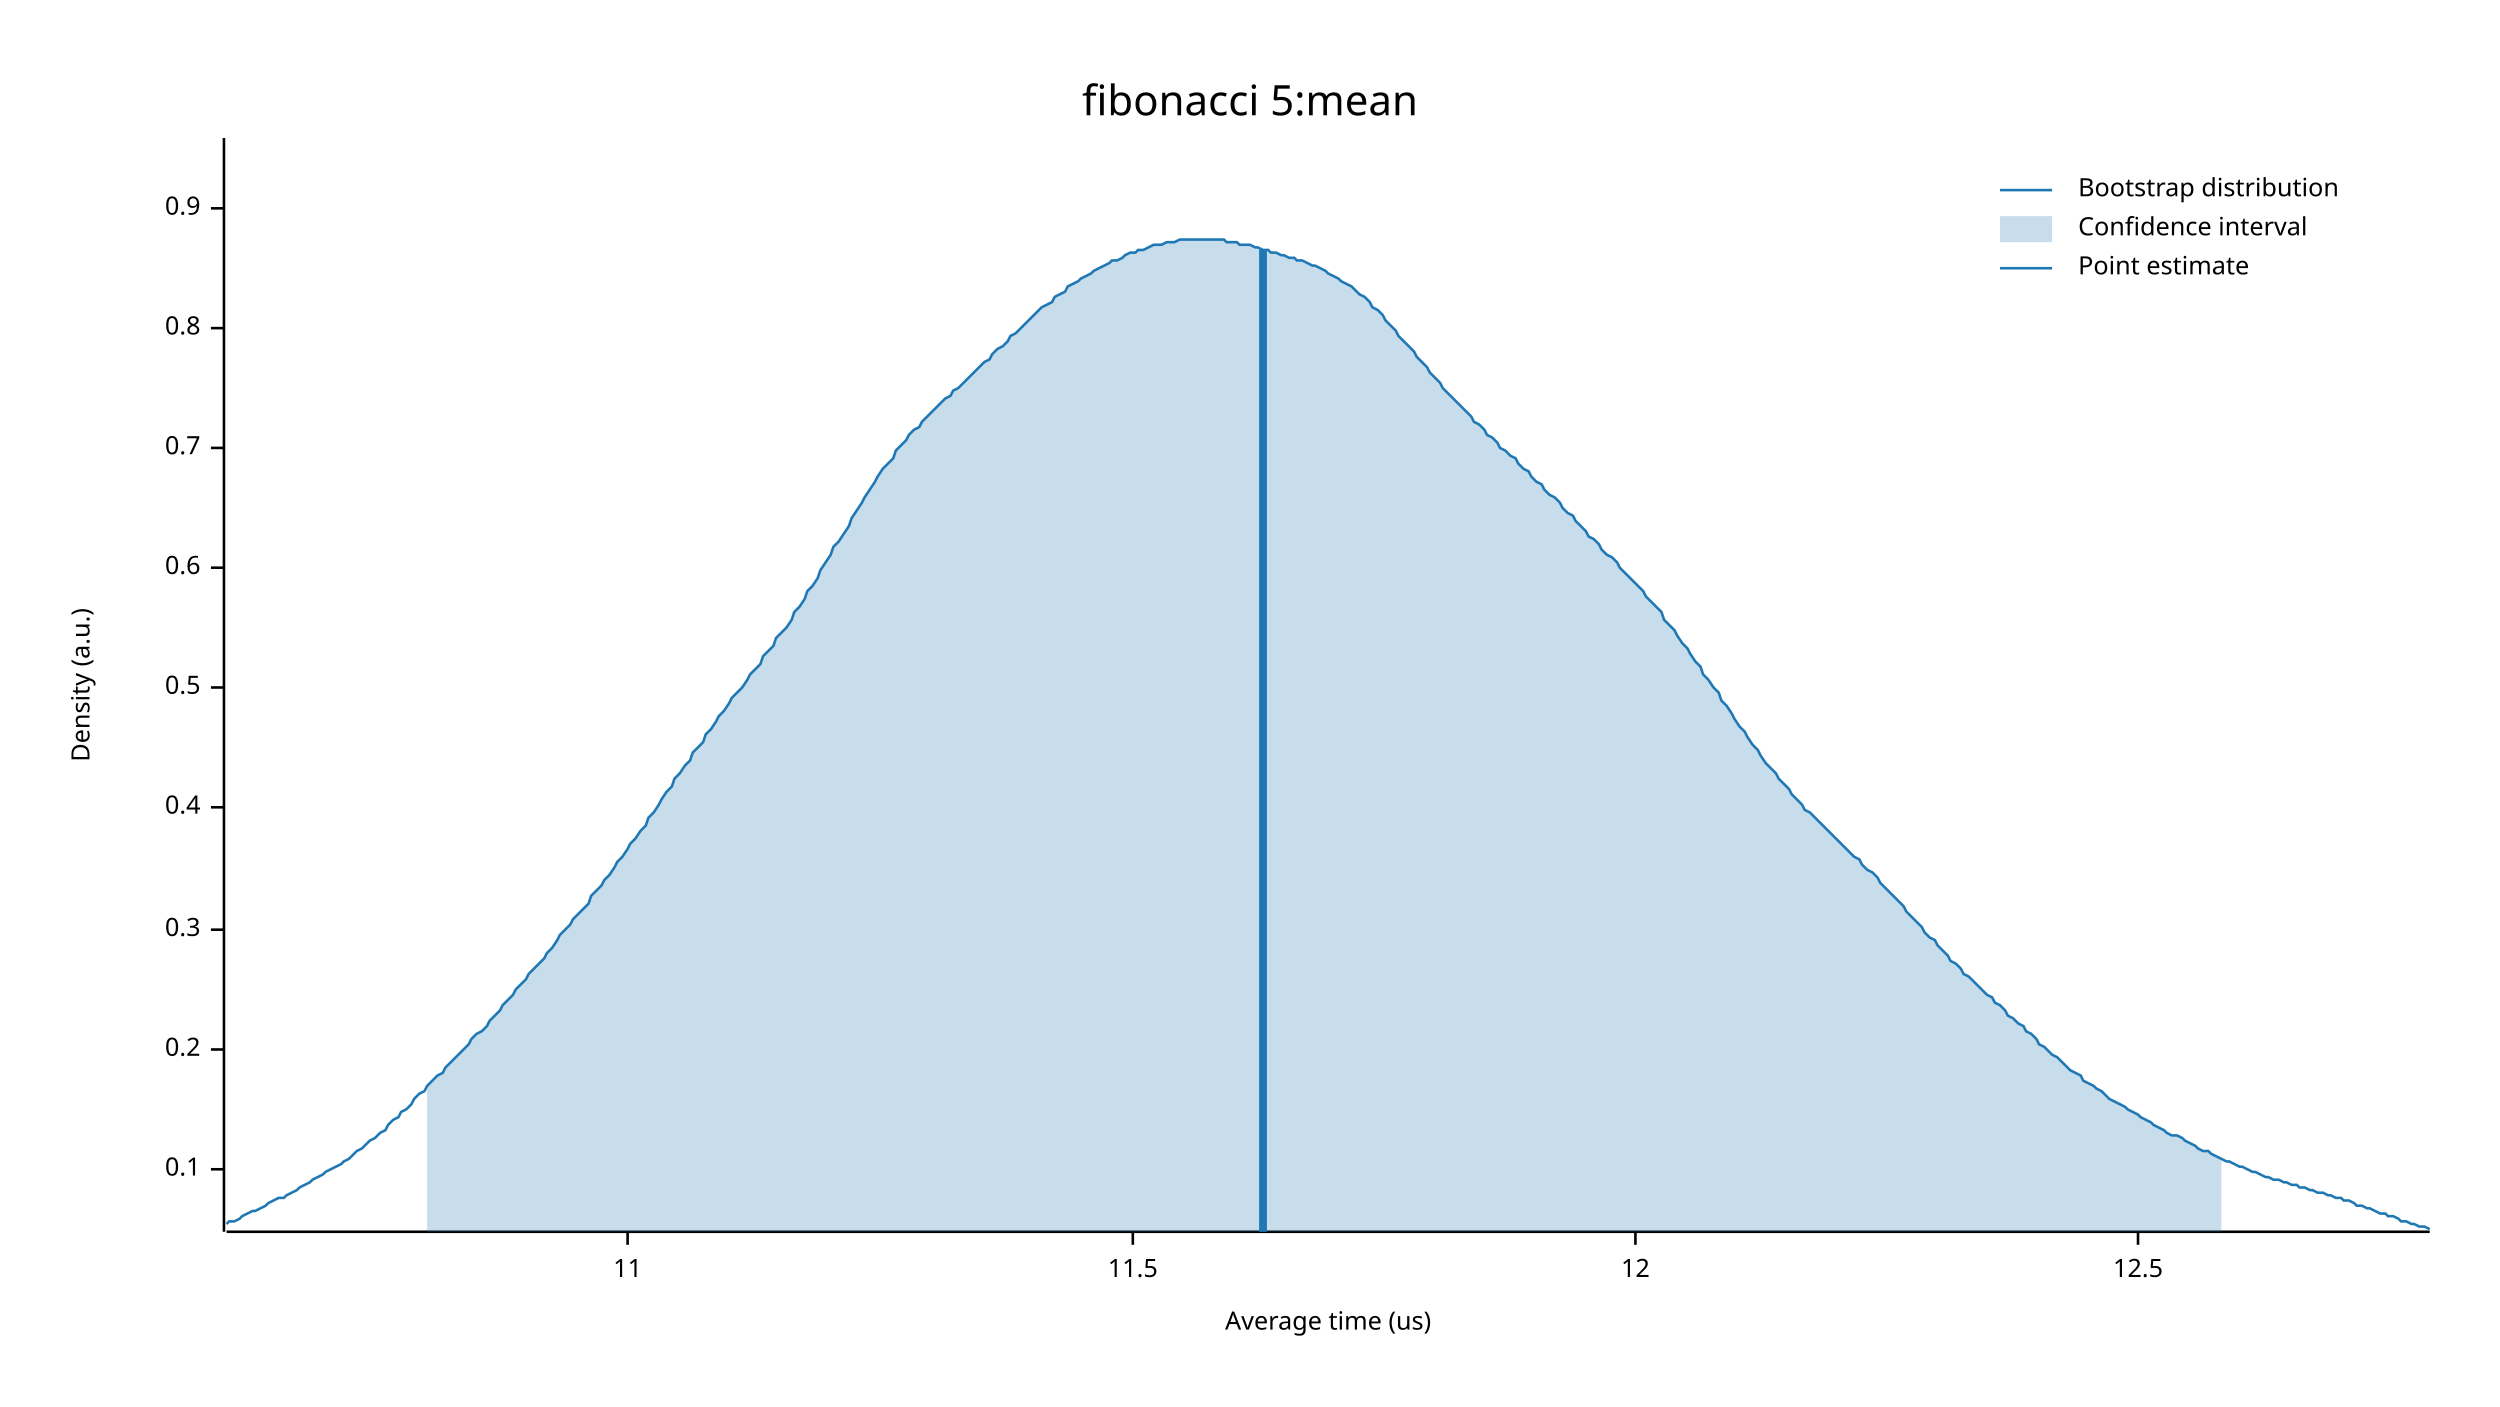
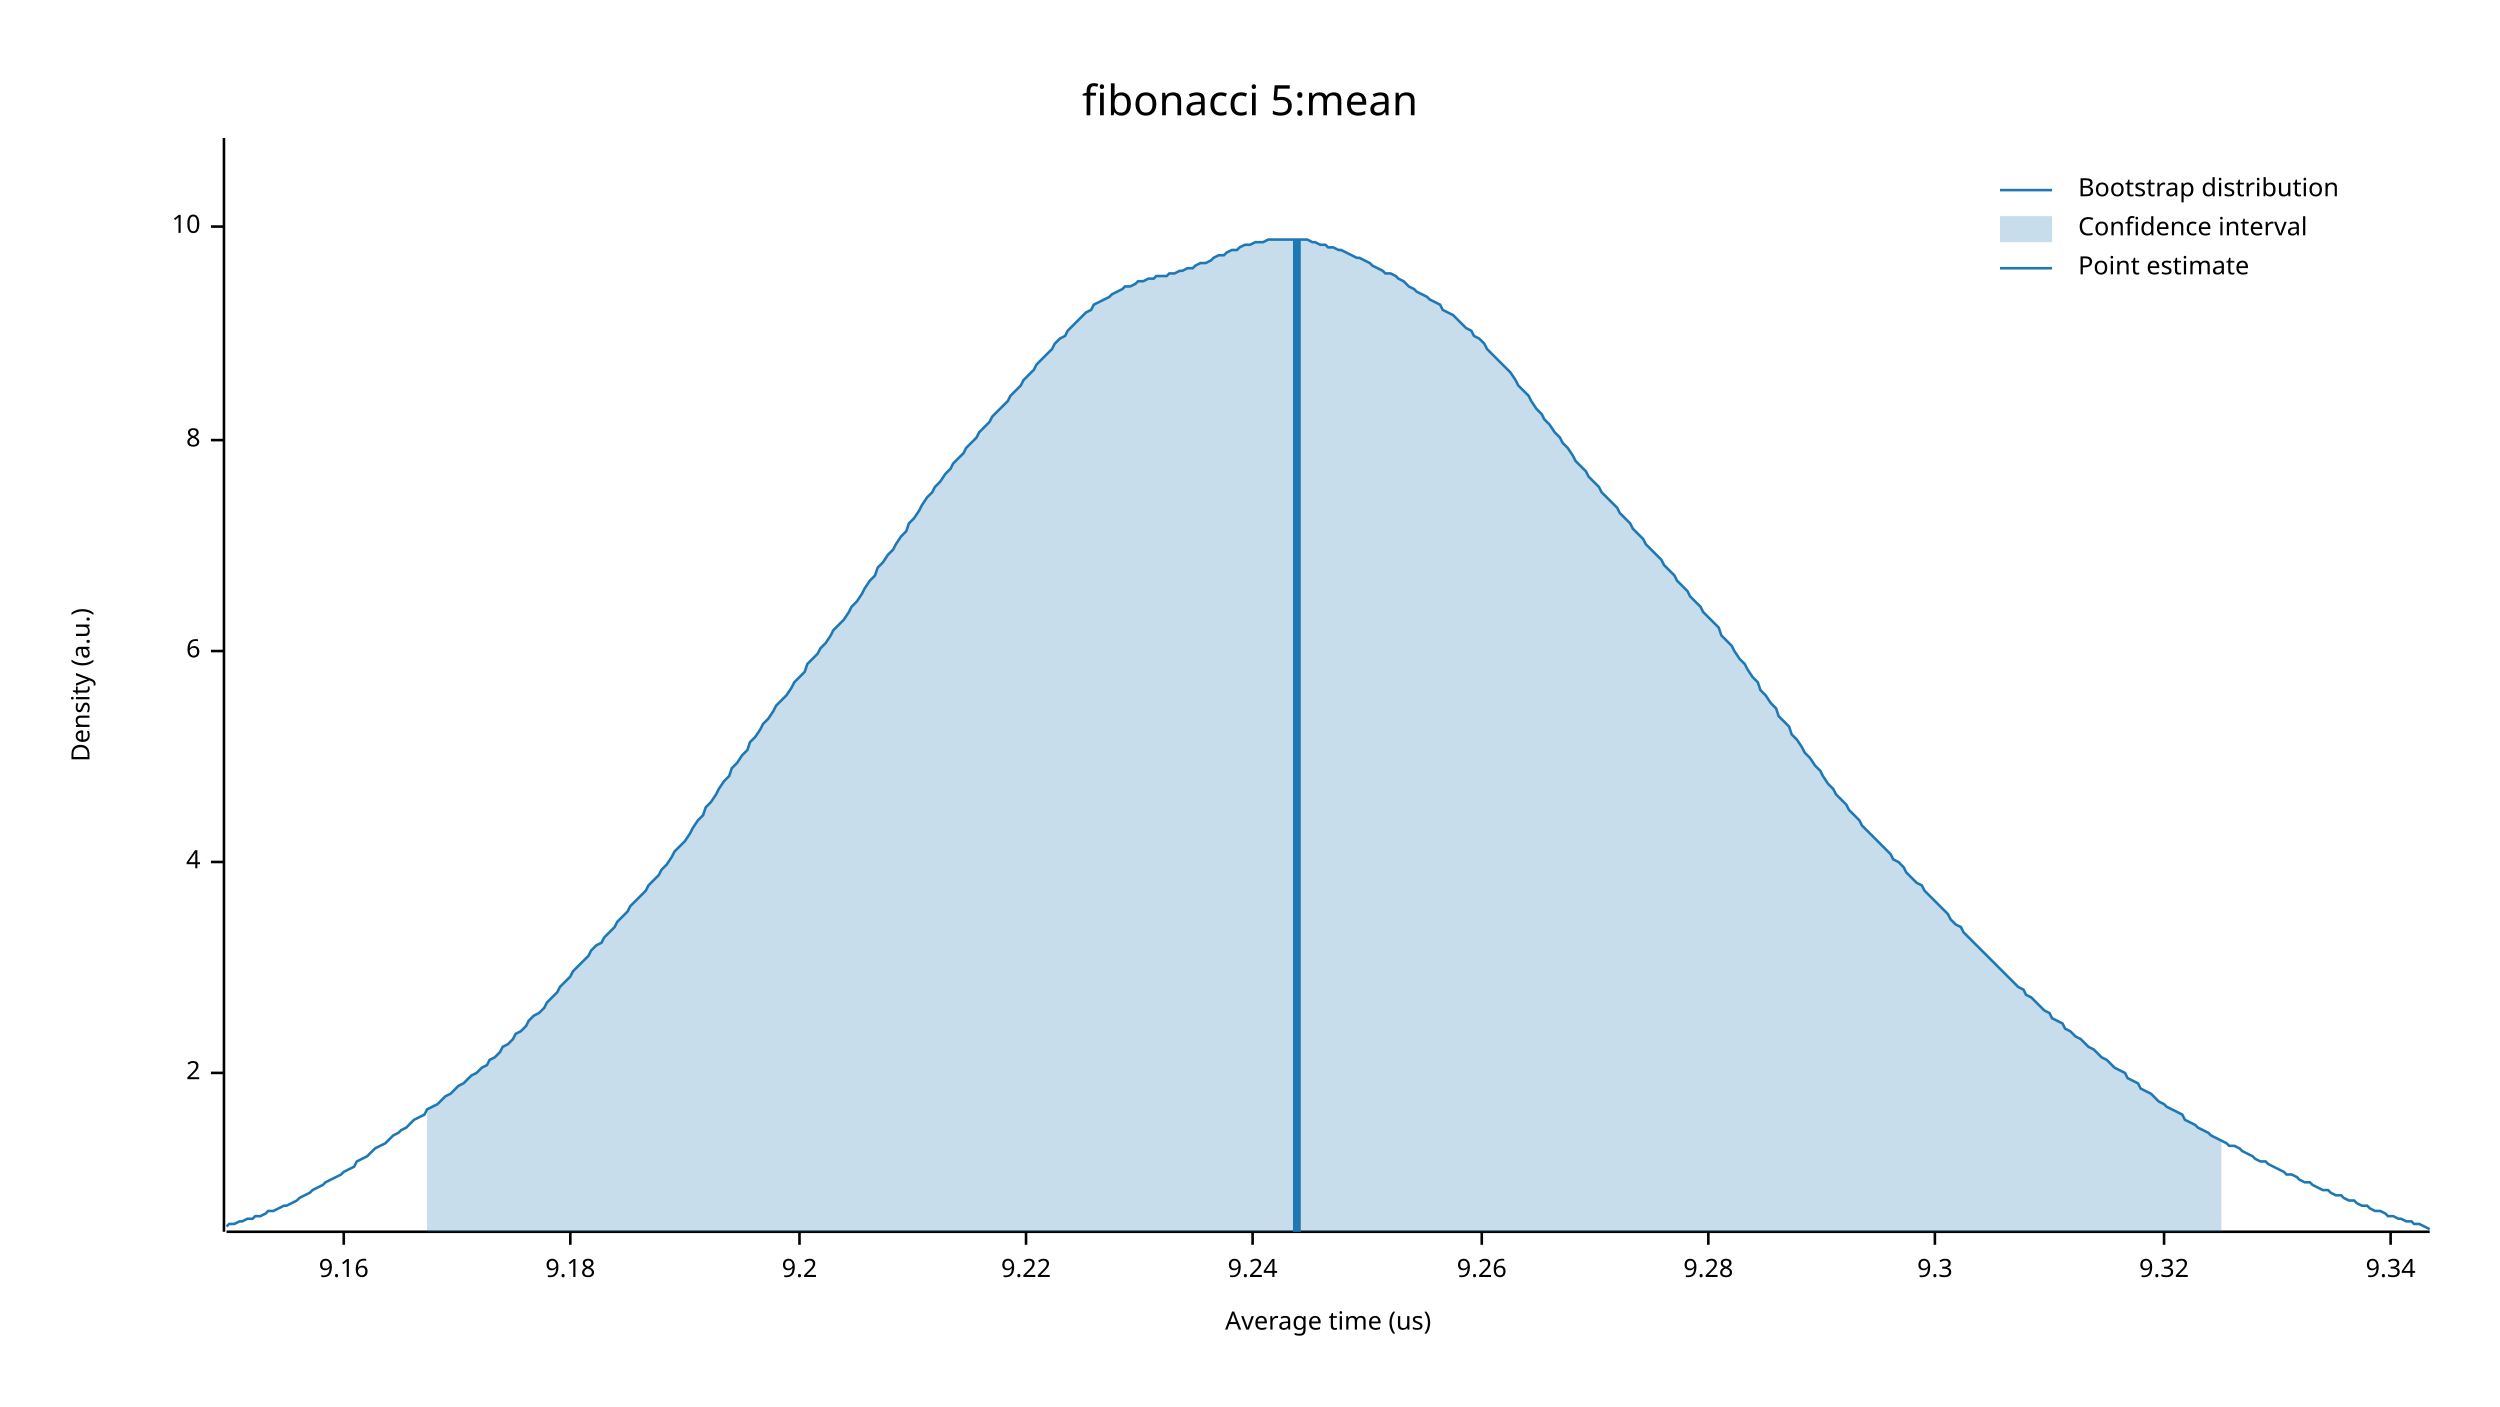
<svg xmlns="http://www.w3.org/2000/svg" width="960" height="540">
  <text x="480" y="32" dy="0.76em" text-anchor="middle" font-family="sans-serif" font-size="16.129" opacity="1" fill="#000000">
fibonacci 5:mean
</text>
  <text x="27" y="263" dy="0.76em" text-anchor="middle" font-family="sans-serif" font-size="9.677" opacity="1" fill="#000000" transform="rotate(270, 27, 263)">
Density (a.u.)
</text>
  <text x="510" y="513" dy="-0.5ex" text-anchor="middle" font-family="sans-serif" font-size="9.677" opacity="1" fill="#000000">
Average time (us)
</text>
  <polyline fill="none" opacity="1" stroke="#000000" stroke-width="1" points="86,53 86,473 " />
-   <text x="77" y="449" dy="0.5ex" text-anchor="end" font-family="sans-serif" font-size="9.677" opacity="1" fill="#000000">
- 0.1
+   <text x="77" y="412" dy="0.5ex" text-anchor="end" font-family="sans-serif" font-size="9.677" opacity="1" fill="#000000">
+ 2
</text>
-   <polyline fill="none" opacity="1" stroke="#000000" stroke-width="1" points="81,449 86,449 " />
-   <text x="77" y="403" dy="0.5ex" text-anchor="end" font-family="sans-serif" font-size="9.677" opacity="1" fill="#000000">
- 0.2
+   <polyline fill="none" opacity="1" stroke="#000000" stroke-width="1" points="81,412 86,412 " />
+   <text x="77" y="331" dy="0.5ex" text-anchor="end" font-family="sans-serif" font-size="9.677" opacity="1" fill="#000000">
+ 4
</text>
-   <polyline fill="none" opacity="1" stroke="#000000" stroke-width="1" points="81,403 86,403 " />
-   <text x="77" y="357" dy="0.5ex" text-anchor="end" font-family="sans-serif" font-size="9.677" opacity="1" fill="#000000">
- 0.3
+   <polyline fill="none" opacity="1" stroke="#000000" stroke-width="1" points="81,331 86,331 " />
+   <text x="77" y="250" dy="0.5ex" text-anchor="end" font-family="sans-serif" font-size="9.677" opacity="1" fill="#000000">
+ 6
</text>
-   <polyline fill="none" opacity="1" stroke="#000000" stroke-width="1" points="81,357 86,357 " />
-   <text x="77" y="310" dy="0.5ex" text-anchor="end" font-family="sans-serif" font-size="9.677" opacity="1" fill="#000000">
- 0.4
+   <polyline fill="none" opacity="1" stroke="#000000" stroke-width="1" points="81,250 86,250 " />
+   <text x="77" y="169" dy="0.5ex" text-anchor="end" font-family="sans-serif" font-size="9.677" opacity="1" fill="#000000">
+ 8
</text>
-   <polyline fill="none" opacity="1" stroke="#000000" stroke-width="1" points="81,310 86,310 " />
-   <text x="77" y="264" dy="0.5ex" text-anchor="end" font-family="sans-serif" font-size="9.677" opacity="1" fill="#000000">
- 0.5
+   <polyline fill="none" opacity="1" stroke="#000000" stroke-width="1" points="81,169 86,169 " />
+   <text x="77" y="87" dy="0.5ex" text-anchor="end" font-family="sans-serif" font-size="9.677" opacity="1" fill="#000000">
+ 10
</text>
-   <polyline fill="none" opacity="1" stroke="#000000" stroke-width="1" points="81,264 86,264 " />
-   <text x="77" y="218" dy="0.5ex" text-anchor="end" font-family="sans-serif" font-size="9.677" opacity="1" fill="#000000">
- 0.6
+   <polyline fill="none" opacity="1" stroke="#000000" stroke-width="1" points="81,87 86,87 " />
+   <polyline fill="none" opacity="1" stroke="#000000" stroke-width="1" points="87,473 933,473 " />
+   <text x="132" y="483" dy="0.76em" text-anchor="middle" font-family="sans-serif" font-size="9.677" opacity="1" fill="#000000">
+ 9.16
</text>
-   <polyline fill="none" opacity="1" stroke="#000000" stroke-width="1" points="81,218 86,218 " />
-   <text x="77" y="172" dy="0.5ex" text-anchor="end" font-family="sans-serif" font-size="9.677" opacity="1" fill="#000000">
- 0.7
+   <polyline fill="none" opacity="1" stroke="#000000" stroke-width="1" points="132,473 132,478 " />
+   <text x="219" y="483" dy="0.76em" text-anchor="middle" font-family="sans-serif" font-size="9.677" opacity="1" fill="#000000">
+ 9.18
</text>
-   <polyline fill="none" opacity="1" stroke="#000000" stroke-width="1" points="81,172 86,172 " />
-   <text x="77" y="126" dy="0.5ex" text-anchor="end" font-family="sans-serif" font-size="9.677" opacity="1" fill="#000000">
- 0.8
+   <polyline fill="none" opacity="1" stroke="#000000" stroke-width="1" points="219,473 219,478 " />
+   <text x="307" y="483" dy="0.76em" text-anchor="middle" font-family="sans-serif" font-size="9.677" opacity="1" fill="#000000">
+ 9.2
</text>
-   <polyline fill="none" opacity="1" stroke="#000000" stroke-width="1" points="81,126 86,126 " />
-   <text x="77" y="80" dy="0.5ex" text-anchor="end" font-family="sans-serif" font-size="9.677" opacity="1" fill="#000000">
- 0.9
+   <polyline fill="none" opacity="1" stroke="#000000" stroke-width="1" points="307,473 307,478 " />
+   <text x="394" y="483" dy="0.76em" text-anchor="middle" font-family="sans-serif" font-size="9.677" opacity="1" fill="#000000">
+ 9.22
</text>
-   <polyline fill="none" opacity="1" stroke="#000000" stroke-width="1" points="81,80 86,80 " />
-   <polyline fill="none" opacity="1" stroke="#000000" stroke-width="1" points="87,473 933,473 " />
-   <text x="241" y="483" dy="0.76em" text-anchor="middle" font-family="sans-serif" font-size="9.677" opacity="1" fill="#000000">
- 11
+   <polyline fill="none" opacity="1" stroke="#000000" stroke-width="1" points="394,473 394,478 " />
+   <text x="481" y="483" dy="0.76em" text-anchor="middle" font-family="sans-serif" font-size="9.677" opacity="1" fill="#000000">
+ 9.24
</text>
-   <polyline fill="none" opacity="1" stroke="#000000" stroke-width="1" points="241,473 241,478 " />
-   <text x="435" y="483" dy="0.76em" text-anchor="middle" font-family="sans-serif" font-size="9.677" opacity="1" fill="#000000">
- 11.5
+   <polyline fill="none" opacity="1" stroke="#000000" stroke-width="1" points="481,473 481,478 " />
+   <text x="569" y="483" dy="0.76em" text-anchor="middle" font-family="sans-serif" font-size="9.677" opacity="1" fill="#000000">
+ 9.26
</text>
-   <polyline fill="none" opacity="1" stroke="#000000" stroke-width="1" points="435,473 435,478 " />
-   <text x="628" y="483" dy="0.76em" text-anchor="middle" font-family="sans-serif" font-size="9.677" opacity="1" fill="#000000">
- 12
+   <polyline fill="none" opacity="1" stroke="#000000" stroke-width="1" points="569,473 569,478 " />
+   <text x="656" y="483" dy="0.76em" text-anchor="middle" font-family="sans-serif" font-size="9.677" opacity="1" fill="#000000">
+ 9.28
</text>
-   <polyline fill="none" opacity="1" stroke="#000000" stroke-width="1" points="628,473 628,478 " />
-   <text x="821" y="483" dy="0.76em" text-anchor="middle" font-family="sans-serif" font-size="9.677" opacity="1" fill="#000000">
- 12.5
+   <polyline fill="none" opacity="1" stroke="#000000" stroke-width="1" points="656,473 656,478 " />
+   <text x="743" y="483" dy="0.76em" text-anchor="middle" font-family="sans-serif" font-size="9.677" opacity="1" fill="#000000">
+ 9.3
</text>
-   <polyline fill="none" opacity="1" stroke="#000000" stroke-width="1" points="821,473 821,478 " />
-   <polyline fill="none" opacity="1" stroke="#1F78B4" stroke-width="1" points="87,470 88,469 90,469 92,468 93,467 95,466 97,465 98,465 100,464 102,463 103,462 105,461 107,460 109,460 110,459 112,458 114,457 115,456 117,455 119,454 120,453 122,452 124,451 125,450 127,449 129,448 131,447 132,446 134,445 136,443 137,442 139,441 141,439 142,438 144,437 146,435 148,434 149,432 151,430 153,429 154,427 156,426 158,424 159,422 161,420 163,419 164,417 166,415 168,413 170,412 171,410 173,408 175,406 176,405 178,403 180,401 181,399 183,397 185,396 187,394 188,392 190,390 192,388 193,386 195,384 197,382 198,380 200,378 202,376 203,374 205,372 207,370 209,368 210,366 212,364 214,361 215,359 217,357 219,355 220,353 222,351 224,349 226,347 227,344 229,342 231,340 232,338 234,336 236,333 237,331 239,329 241,326 242,324 244,322 246,319 248,317 249,314 251,312 253,309 254,307 256,304 258,302 259,299 261,297 263,294 265,292 266,289 268,287 270,285 271,282 273,280 275,277 276,275 278,273 280,270 281,268 283,266 285,264 287,261 288,259 290,257 292,255 293,252 295,250 297,248 298,245 300,243 302,241 304,238 305,235 307,233 309,230 310,227 312,225 314,222 315,219 317,216 319,213 320,210 322,208 324,205 326,202 327,199 329,196 331,193 332,191 334,188 336,185 337,183 339,180 341,178 343,176 344,173 346,171 348,169 349,167 351,165 353,164 354,162 356,160 358,158 359,157 361,155 363,153 365,152 366,150 368,149 370,147 371,146 373,144 375,142 376,141 378,139 380,138 381,136 383,134 385,133 387,131 388,129 390,128 392,126 393,125 395,123 397,121 398,120 400,118 402,117 404,116 405,114 407,113 409,112 410,110 412,109 414,108 415,107 417,106 419,105 420,104 422,103 424,102 426,101 427,100 429,100 431,99 432,98 434,97 436,97 437,96 439,96 441,95 443,94 444,94 446,94 448,93 449,93 451,93 453,92 454,92 456,92 458,92 459,92 461,92 463,92 465,92 466,92 468,92 470,92 471,93 473,93 475,93 476,94 478,94 480,94 482,95 483,95 485,96 487,96 488,97 490,97 492,98 493,98 495,99 497,99 498,100 500,100 502,101 504,102 505,102 507,103 509,104 510,105 512,106 514,107 515,108 517,109 519,110 521,112 522,113 524,114 526,116 527,118 529,119 531,121 532,123 534,125 536,127 537,129 539,131 541,133 543,135 544,137 546,139 548,141 549,143 551,145 553,147 554,149 556,151 558,153 560,155 561,156 563,158 565,160 566,162 568,163 570,165 571,167 573,168 575,170 576,172 578,173 580,175 582,176 583,178 585,180 587,181 588,183 590,185 592,186 593,188 595,190 597,191 599,193 600,195 602,197 604,198 605,200 607,202 609,204 610,206 612,207 614,209 615,211 617,213 619,214 621,216 622,218 624,220 626,222 627,223 629,225 631,227 632,229 634,231 636,233 638,235 639,238 641,240 643,242 644,244 646,247 648,249 649,251 651,254 653,256 654,259 656,261 658,264 660,266 661,269 663,271 665,274 666,276 668,279 670,281 671,283 673,286 675,288 676,290 678,293 680,295 682,297 683,299 685,301 687,303 688,305 690,307 692,309 693,311 695,312 697,314 699,316 700,317 702,319 704,321 705,322 707,324 709,326 710,327 712,329 714,330 715,332 717,334 719,335 721,337 722,339 724,341 726,343 727,344 729,346 731,348 732,350 734,352 736,354 738,356 739,358 741,360 743,361 744,363 746,365 748,367 749,369 751,370 753,372 754,374 756,375 758,377 760,379 761,380 763,382 765,383 766,385 768,386 770,388 771,390 773,391 775,393 777,394 778,396 780,397 782,399 783,401 785,402 787,404 788,405 790,406 792,408 793,409 795,411 797,412 799,413 800,415 802,416 804,417 805,418 807,419 809,421 810,422 812,423 814,424 816,425 817,426 819,427 821,428 822,429 824,430 826,431 827,432 829,433 831,434 832,435 834,436 836,436 838,437 839,438 841,439 843,440 844,441 846,442 848,442 849,443 851,444 853,445 855,446 856,446 858,447 860,448 861,448 863,449 865,450 866,450 868,451 870,452 871,452 873,453 875,453 877,454 878,454 880,455 882,455 883,456 885,456 887,457 888,457 890,458 892,458 894,459 895,459 897,460 899,460 900,461 902,461 904,462 905,463 907,463 909,464 910,464 912,465 914,466 916,466 917,467 919,467 921,468 922,469 924,469 926,470 927,470 929,471 931,471 933,472 " />
-   <polygon opacity="0.25" fill="#1F78B4" points="164,417 166,415 168,413 170,412 171,410 173,408 175,406 176,405 178,403 180,401 181,399 183,397 185,396 187,394 188,392 190,390 192,388 193,386 195,384 197,382 198,380 200,378 202,376 203,374 205,372 207,370 209,368 210,366 212,364 214,361 215,359 217,357 219,355 220,353 222,351 224,349 226,347 227,344 229,342 231,340 232,338 234,336 236,333 237,331 239,329 241,326 242,324 244,322 246,319 248,317 249,314 251,312 253,309 254,307 256,304 258,302 259,299 261,297 263,294 265,292 266,289 268,287 270,285 271,282 273,280 275,277 276,275 278,273 280,270 281,268 283,266 285,264 287,261 288,259 290,257 292,255 293,252 295,250 297,248 298,245 300,243 302,241 304,238 305,235 307,233 309,230 310,227 312,225 314,222 315,219 317,216 319,213 320,210 322,208 324,205 326,202 327,199 329,196 331,193 332,191 334,188 336,185 337,183 339,180 341,178 343,176 344,173 346,171 348,169 349,167 351,165 353,164 354,162 356,160 358,158 359,157 361,155 363,153 365,152 366,150 368,149 370,147 371,146 373,144 375,142 376,141 378,139 380,138 381,136 383,134 385,133 387,131 388,129 390,128 392,126 393,125 395,123 397,121 398,120 400,118 402,117 404,116 405,114 407,113 409,112 410,110 412,109 414,108 415,107 417,106 419,105 420,104 422,103 424,102 426,101 427,100 429,100 431,99 432,98 434,97 436,97 437,96 439,96 441,95 443,94 444,94 446,94 448,93 449,93 451,93 453,92 454,92 456,92 458,92 459,92 461,92 463,92 465,92 466,92 468,92 470,92 471,93 473,93 475,93 476,94 478,94 480,94 482,95 483,95 485,96 487,96 488,97 490,97 492,98 493,98 495,99 497,99 498,100 500,100 502,101 504,102 505,102 507,103 509,104 510,105 512,106 514,107 515,108 517,109 519,110 521,112 522,113 524,114 526,116 527,118 529,119 531,121 532,123 534,125 536,127 537,129 539,131 541,133 543,135 544,137 546,139 548,141 549,143 551,145 553,147 554,149 556,151 558,153 560,155 561,156 563,158 565,160 566,162 568,163 570,165 571,167 573,168 575,170 576,172 578,173 580,175 582,176 583,178 585,180 587,181 588,183 590,185 592,186 593,188 595,190 597,191 599,193 600,195 602,197 604,198 605,200 607,202 609,204 610,206 612,207 614,209 615,211 617,213 619,214 621,216 622,218 624,220 626,222 627,223 629,225 631,227 632,229 634,231 636,233 638,235 639,238 641,240 643,242 644,244 646,247 648,249 649,251 651,254 653,256 654,259 656,261 658,264 660,266 661,269 663,271 665,274 666,276 668,279 670,281 671,283 673,286 675,288 676,290 678,293 680,295 682,297 683,299 685,301 687,303 688,305 690,307 692,309 693,311 695,312 697,314 699,316 700,317 702,319 704,321 705,322 707,324 709,326 710,327 712,329 714,330 715,332 717,334 719,335 721,337 722,339 724,341 726,343 727,344 729,346 731,348 732,350 734,352 736,354 738,356 739,358 741,360 743,361 744,363 746,365 748,367 749,369 751,370 753,372 754,374 756,375 758,377 760,379 761,380 763,382 765,383 766,385 768,386 770,388 771,390 773,391 775,393 777,394 778,396 780,397 782,399 783,401 785,402 787,404 788,405 790,406 792,408 793,409 795,411 797,412 799,413 800,415 802,416 804,417 805,418 807,419 809,421 810,422 812,423 814,424 816,425 817,426 819,427 821,428 822,429 824,430 826,431 827,432 829,433 831,434 832,435 834,436 836,436 838,437 839,438 841,439 843,440 844,441 846,442 848,442 849,443 851,444 853,445 853,473 164,473 " />
-   <polyline fill="none" opacity="1" stroke="#1F78B4" stroke-width="3" points="485,473 485,96 " />
+   <polyline fill="none" opacity="1" stroke="#000000" stroke-width="1" points="743,473 743,478 " />
+   <text x="831" y="483" dy="0.76em" text-anchor="middle" font-family="sans-serif" font-size="9.677" opacity="1" fill="#000000">
+ 9.32
+ </text>
+   <polyline fill="none" opacity="1" stroke="#000000" stroke-width="1" points="831,473 831,478 " />
+   <text x="918" y="483" dy="0.76em" text-anchor="middle" font-family="sans-serif" font-size="9.677" opacity="1" fill="#000000">
+ 9.34
+ </text>
+   <polyline fill="none" opacity="1" stroke="#000000" stroke-width="1" points="918,473 918,478 " />
+   <polyline fill="none" opacity="1" stroke="#1F78B4" stroke-width="1" points="87,471 88,470 90,470 92,469 93,469 95,468 97,468 98,467 100,467 102,466 103,465 105,465 107,464 109,463 110,463 112,462 114,461 115,460 117,459 119,458 120,457 122,456 124,455 125,454 127,453 129,452 131,451 132,450 134,449 136,448 137,446 139,445 141,444 142,443 144,441 146,440 148,439 149,438 151,436 153,435 154,434 156,433 158,431 159,430 161,429 163,428 164,426 166,425 168,424 170,422 171,421 173,420 175,418 176,417 178,416 180,414 181,413 183,412 185,410 187,409 188,407 190,406 192,404 193,402 195,401 197,399 198,397 200,396 202,394 203,392 205,390 207,389 209,387 210,385 212,383 214,381 215,379 217,377 219,375 220,373 222,371 224,369 226,367 227,365 229,363 231,362 232,360 234,358 236,356 237,354 239,352 241,350 242,348 244,346 246,344 248,342 249,340 251,338 253,336 254,334 256,332 258,329 259,327 261,325 263,323 265,320 266,318 268,315 270,313 271,310 273,308 275,305 276,303 278,300 280,298 281,295 283,293 285,290 287,288 288,285 290,283 292,280 293,278 295,276 297,273 298,271 300,269 302,267 304,264 305,262 307,260 309,258 310,255 312,253 314,251 315,249 317,247 319,244 320,242 322,240 324,238 326,235 327,233 329,231 331,228 332,226 334,223 336,221 337,218 339,216 341,213 343,211 344,209 346,206 348,204 349,201 351,199 353,196 354,194 356,191 358,189 359,187 361,185 363,182 365,180 366,178 368,176 370,174 371,172 373,170 375,168 376,166 378,164 380,162 381,160 383,158 385,156 387,154 388,152 390,150 392,148 393,146 395,144 397,142 398,140 400,138 402,136 404,134 405,132 407,130 409,129 410,127 412,125 414,123 415,122 417,120 419,119 420,117 422,116 424,115 426,114 427,113 429,112 431,111 432,110 434,110 436,109 437,108 439,108 441,107 443,107 444,106 446,106 448,106 449,105 451,105 453,104 454,104 456,103 458,103 459,102 461,101 463,101 465,100 466,99 468,98 470,98 471,97 473,96 475,96 476,95 478,94 480,94 482,93 483,93 485,93 487,92 488,92 490,92 492,92 493,92 495,92 497,92 498,92 500,92 502,92 504,93 505,93 507,94 509,94 510,95 512,95 514,96 515,96 517,97 519,98 521,99 522,99 524,100 526,101 527,102 529,103 531,104 532,105 534,105 536,106 537,107 539,108 541,110 543,111 544,112 546,113 548,114 549,115 551,116 553,117 554,119 556,120 558,121 560,123 561,124 563,126 565,127 566,129 568,130 570,132 571,134 573,136 575,138 576,139 578,141 580,143 582,146 583,148 585,150 587,152 588,154 590,157 592,159 593,161 595,163 597,166 599,168 600,170 602,172 604,175 605,177 607,179 609,181 610,183 612,185 614,187 615,189 617,191 619,193 621,195 622,197 624,199 626,201 627,203 629,205 631,207 632,209 634,211 636,213 638,215 639,217 641,219 643,221 644,223 646,225 648,227 649,229 651,231 653,233 654,235 656,237 658,239 660,241 661,244 663,246 665,248 666,250 668,253 670,255 671,257 673,260 675,262 676,265 678,267 680,270 682,272 683,275 685,277 687,279 688,282 690,284 692,287 693,289 695,291 697,294 699,296 700,298 702,301 704,303 705,305 707,307 709,309 710,311 712,313 714,315 715,317 717,319 719,321 721,323 722,324 724,326 726,328 727,330 729,331 731,333 732,335 734,337 736,339 738,340 739,342 741,344 743,346 744,347 746,349 748,351 749,353 751,355 753,356 754,358 756,360 758,362 760,364 761,365 763,367 765,369 766,370 768,372 770,374 771,375 773,377 775,379 777,380 778,382 780,383 782,385 783,386 785,388 787,389 788,391 790,392 792,393 793,395 795,396 797,398 799,399 800,400 802,402 804,403 805,404 807,406 809,407 810,408 812,410 814,411 816,412 817,414 819,415 821,416 822,418 824,419 826,420 827,421 829,423 831,424 832,425 834,426 836,427 838,428 839,430 841,431 843,432 844,433 846,434 848,435 849,436 851,437 853,438 855,439 856,440 858,440 860,441 861,442 863,443 865,444 866,445 868,446 870,446 871,447 873,448 875,449 877,450 878,451 880,451 882,452 883,453 885,454 887,454 888,455 890,456 892,457 894,457 895,458 897,459 899,459 900,460 902,461 904,461 905,462 907,463 909,463 910,464 912,465 914,465 916,466 917,467 919,467 921,468 922,468 924,469 926,469 927,470 929,470 931,471 933,472 " />
+   <polygon opacity="0.25" fill="#1F78B4" points="164,426 166,425 168,424 170,422 171,421 173,420 175,418 176,417 178,416 180,414 181,413 183,412 185,410 187,409 188,407 190,406 192,404 193,402 195,401 197,399 198,397 200,396 202,394 203,392 205,390 207,389 209,387 210,385 212,383 214,381 215,379 217,377 219,375 220,373 222,371 224,369 226,367 227,365 229,363 231,362 232,360 234,358 236,356 237,354 239,352 241,350 242,348 244,346 246,344 248,342 249,340 251,338 253,336 254,334 256,332 258,329 259,327 261,325 263,323 265,320 266,318 268,315 270,313 271,310 273,308 275,305 276,303 278,300 280,298 281,295 283,293 285,290 287,288 288,285 290,283 292,280 293,278 295,276 297,273 298,271 300,269 302,267 304,264 305,262 307,260 309,258 310,255 312,253 314,251 315,249 317,247 319,244 320,242 322,240 324,238 326,235 327,233 329,231 331,228 332,226 334,223 336,221 337,218 339,216 341,213 343,211 344,209 346,206 348,204 349,201 351,199 353,196 354,194 356,191 358,189 359,187 361,185 363,182 365,180 366,178 368,176 370,174 371,172 373,170 375,168 376,166 378,164 380,162 381,160 383,158 385,156 387,154 388,152 390,150 392,148 393,146 395,144 397,142 398,140 400,138 402,136 404,134 405,132 407,130 409,129 410,127 412,125 414,123 415,122 417,120 419,119 420,117 422,116 424,115 426,114 427,113 429,112 431,111 432,110 434,110 436,109 437,108 439,108 441,107 443,107 444,106 446,106 448,106 449,105 451,105 453,104 454,104 456,103 458,103 459,102 461,101 463,101 465,100 466,99 468,98 470,98 471,97 473,96 475,96 476,95 478,94 480,94 482,93 483,93 485,93 487,92 488,92 490,92 492,92 493,92 495,92 497,92 498,92 500,92 502,92 504,93 505,93 507,94 509,94 510,95 512,95 514,96 515,96 517,97 519,98 521,99 522,99 524,100 526,101 527,102 529,103 531,104 532,105 534,105 536,106 537,107 539,108 541,110 543,111 544,112 546,113 548,114 549,115 551,116 553,117 554,119 556,120 558,121 560,123 561,124 563,126 565,127 566,129 568,130 570,132 571,134 573,136 575,138 576,139 578,141 580,143 582,146 583,148 585,150 587,152 588,154 590,157 592,159 593,161 595,163 597,166 599,168 600,170 602,172 604,175 605,177 607,179 609,181 610,183 612,185 614,187 615,189 617,191 619,193 621,195 622,197 624,199 626,201 627,203 629,205 631,207 632,209 634,211 636,213 638,215 639,217 641,219 643,221 644,223 646,225 648,227 649,229 651,231 653,233 654,235 656,237 658,239 660,241 661,244 663,246 665,248 666,250 668,253 670,255 671,257 673,260 675,262 676,265 678,267 680,270 682,272 683,275 685,277 687,279 688,282 690,284 692,287 693,289 695,291 697,294 699,296 700,298 702,301 704,303 705,305 707,307 709,309 710,311 712,313 714,315 715,317 717,319 719,321 721,323 722,324 724,326 726,328 727,330 729,331 731,333 732,335 734,337 736,339 738,340 739,342 741,344 743,346 744,347 746,349 748,351 749,353 751,355 753,356 754,358 756,360 758,362 760,364 761,365 763,367 765,369 766,370 768,372 770,374 771,375 773,377 775,379 777,380 778,382 780,383 782,385 783,386 785,388 787,389 788,391 790,392 792,393 793,395 795,396 797,398 799,399 800,400 802,402 804,403 805,404 807,406 809,407 810,408 812,410 814,411 816,412 817,414 819,415 821,416 822,418 824,419 826,420 827,421 829,423 831,424 832,425 834,426 836,427 838,428 839,430 841,431 843,432 844,433 846,434 848,435 849,436 851,437 853,438 853,473 164,473 " />
+   <polyline fill="none" opacity="1" stroke="#1F78B4" stroke-width="3" points="498,473 498,92 " />
  <text x="798" y="68" dy="0.76em" text-anchor="start" font-family="sans-serif" font-size="9.677" opacity="1" fill="#000000">
Bootstrap distribution
</text>
  <text x="798" y="83" dy="0.76em" text-anchor="start" font-family="sans-serif" font-size="9.677" opacity="1" fill="#000000">
Confidence interval
</text>
  <text x="798" y="98" dy="0.76em" text-anchor="start" font-family="sans-serif" font-size="9.677" opacity="1" fill="#000000">
Point estimate
</text>
  <polyline fill="none" opacity="1" stroke="#1F78B4" stroke-width="1" points="768,73 788,73 " />
  <rect x="768" y="83" width="20" height="10" opacity="0.25" fill="#1F78B4" stroke="none" />
  <polyline fill="none" opacity="1" stroke="#1F78B4" stroke-width="1" points="768,103 788,103 " />
</svg>
